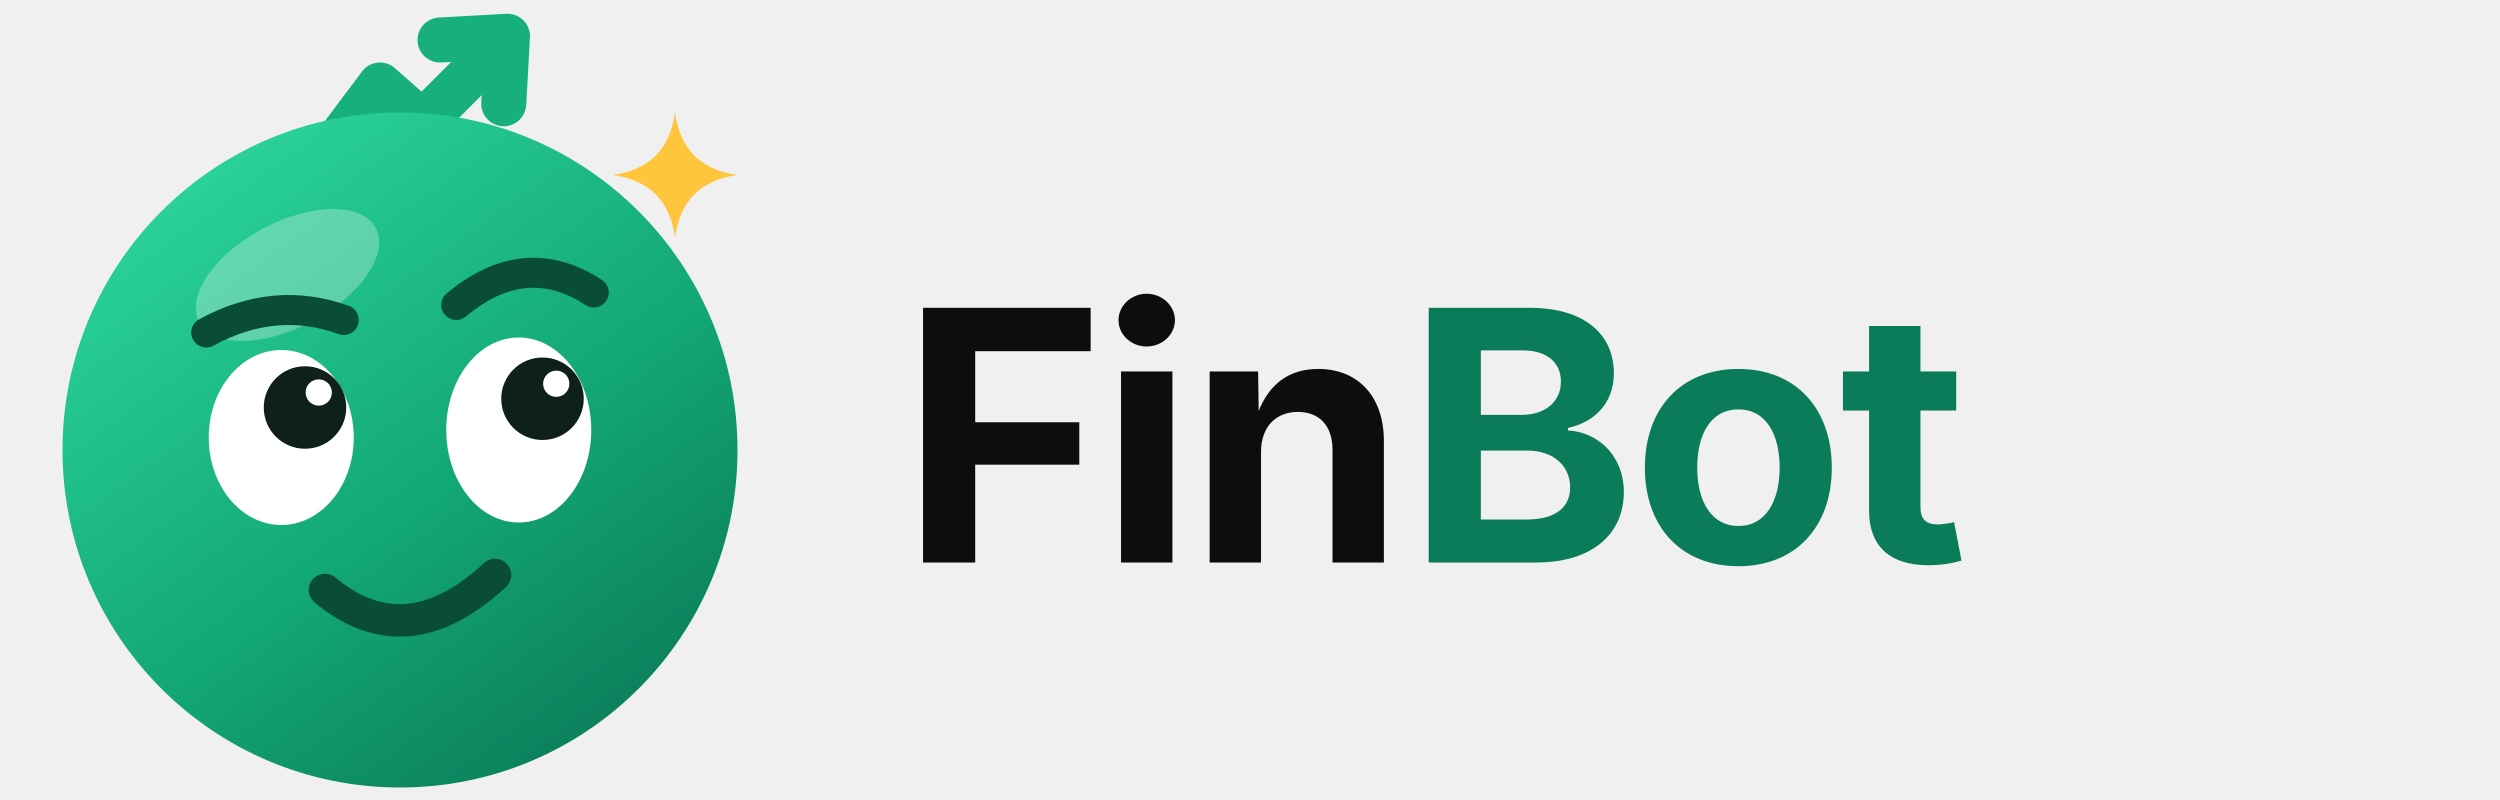
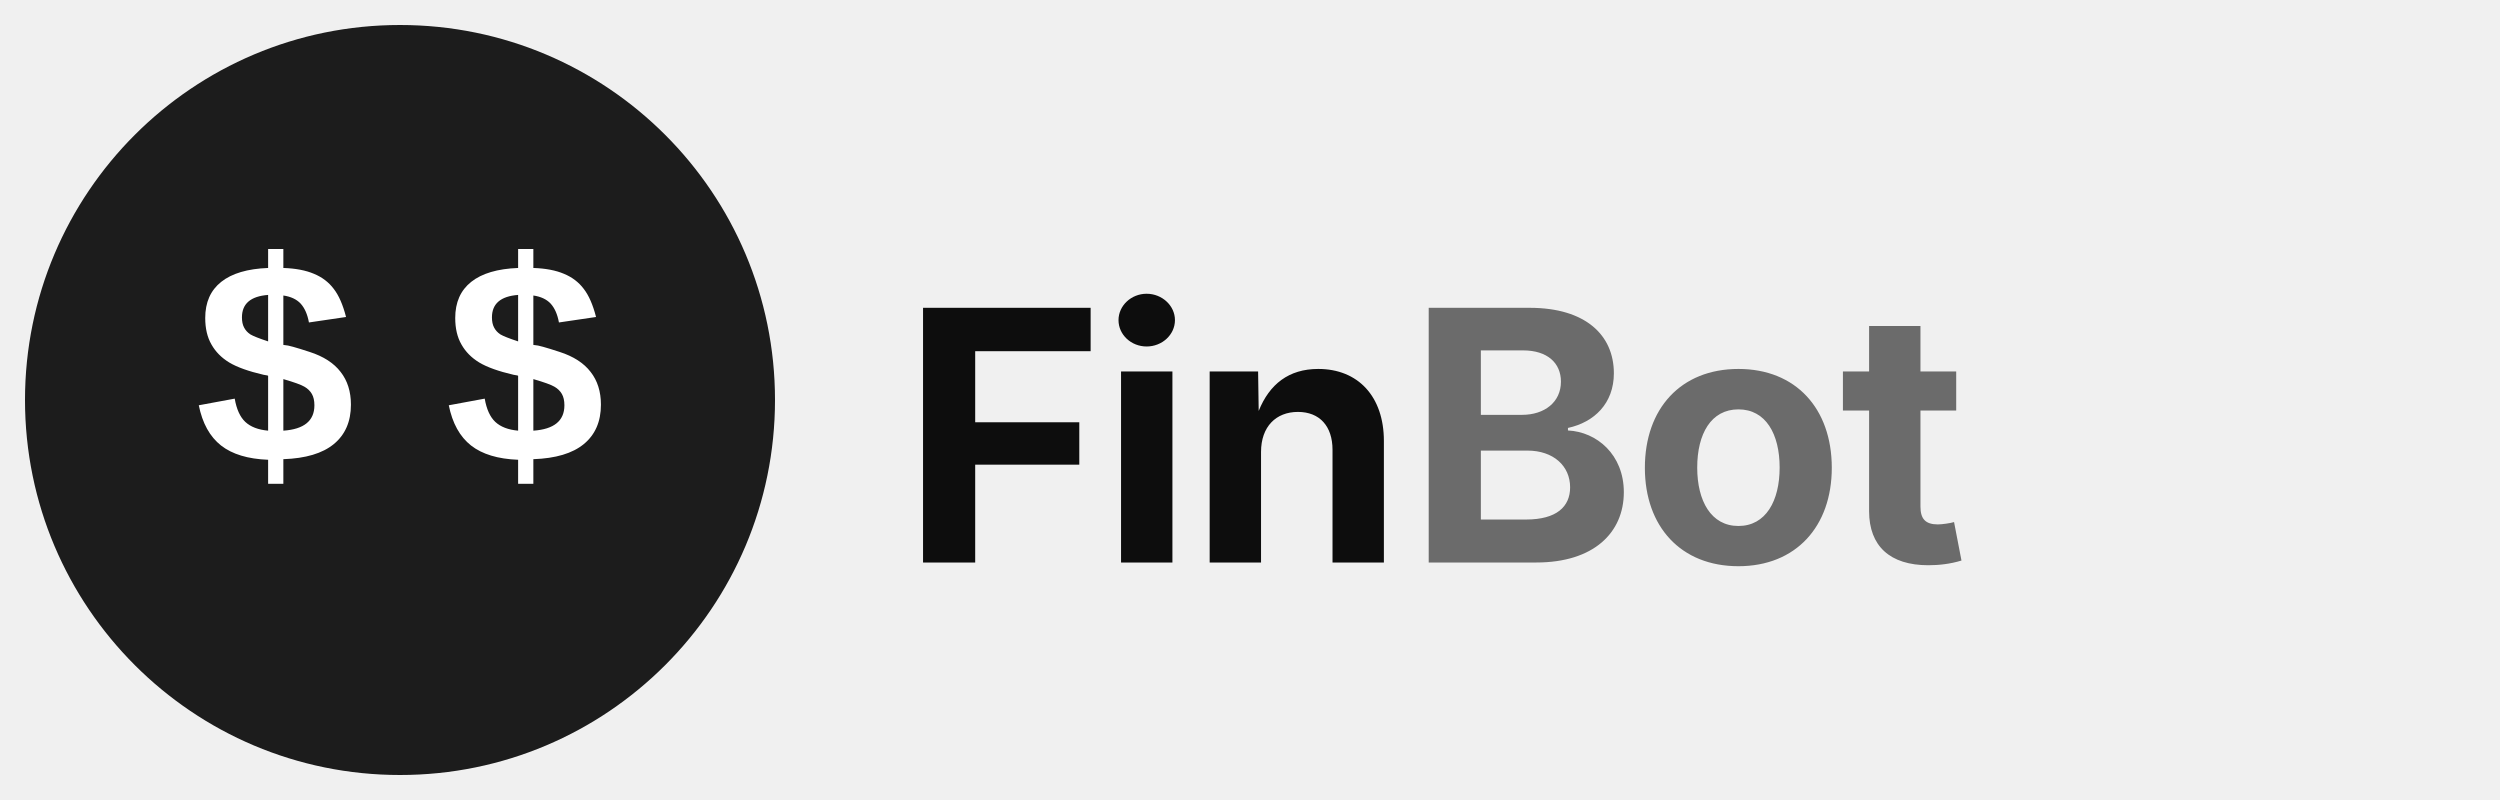
<svg xmlns="http://www.w3.org/2000/svg" viewBox="0 0 200 64" role="img" aria-labelledby="finbot-lockup-title">
-   <defs>
-     <linearGradient id="finbot-lockup-body" x1="18%" y1="8%" x2="82%" y2="96%">
-       <stop offset="0" stop-color="#2BD39A" />
-       <stop offset=".55" stop-color="#13A877" />
-       <stop offset="1" stop-color="#0B7C59" />
-     </linearGradient>
-   </defs>
-   <path d="M26.5 12 L30.4 6.8 L33.8 9.8 L39.4 4.2" fill="none" stroke="#17B07D" stroke-width="3.6" stroke-linecap="round" stroke-linejoin="round" />
-   <path d="M35.2 3.2 L40.6 2.9 L40.3 8.3" fill="none" stroke="#17B07D" stroke-width="3.6" stroke-linecap="round" stroke-linejoin="round" />
-   <path d="M54 9 Q54.6 13.4 59 14 Q54.6 14.6 54 19 Q53.4 14.6 49 14 Q53.4 13.4 54 9 Z" fill="#FFC53D" />
-   <circle cx="32" cy="36" r="27" fill="url(#finbot-lockup-body)" />
-   <ellipse cx="23" cy="22" rx="8" ry="4.2" transform="rotate(-28 23 22)" fill="#fff" fill-opacity=".28" />
-   <path d="M16.5 26.6 Q22 23.6 27.5 25.6" fill="none" stroke="#0A4D37" stroke-width="2.4" stroke-linecap="round" />
-   <path d="M36.5 24.4 Q42 19.8 47.5 23.4" fill="none" stroke="#0A4D37" stroke-width="2.4" stroke-linecap="round" />
-   <ellipse cx="22.5" cy="35" rx="5.8" ry="7" fill="#fff" />
-   <ellipse cx="41.5" cy="34.4" rx="5.8" ry="7.4" fill="#fff" />
-   <circle cx="24.4" cy="32.6" r="3.3" fill="#0F1F19" />
-   <circle cx="43.4" cy="31.9" r="3.3" fill="#0F1F19" />
-   <circle cx="25.5" cy="31.4" r="1.05" fill="#fff" />
-   <circle cx="44.5" cy="30.7" r="1.05" fill="#fff" />
-   <path d="M26 47.2 Q32.5 52.6 39.6 46" fill="none" stroke="#0A4D37" stroke-width="2.6" stroke-linecap="round" />
-   <text x="72" y="45" fill="#0D0D0D" font-family="Inter,'Helvetica Neue',Arial,sans-serif" font-size="28" font-weight="650" letter-spacing="-0.5">Fin<tspan fill="#0B7C59">Bot</tspan>
+   <circle cx="32" cy="32" r="30" fill="#1c1c1c" />
+   <g fill="#fff" font-family="'Helvetica Neue',Arial,sans-serif" font-size="23" font-weight="700" text-anchor="middle">
+     <text x="22" y="37">$</text>
+     <text x="42" y="37">$</text>
+   </g>
+   <text x="72" y="45" fill="#0D0D0D" font-family="Inter,'Helvetica Neue',Arial,sans-serif" font-size="28" font-weight="650" letter-spacing="-0.5">Fin<tspan fill="#6b6b6b">Bot</tspan>
  </text>
</svg>
